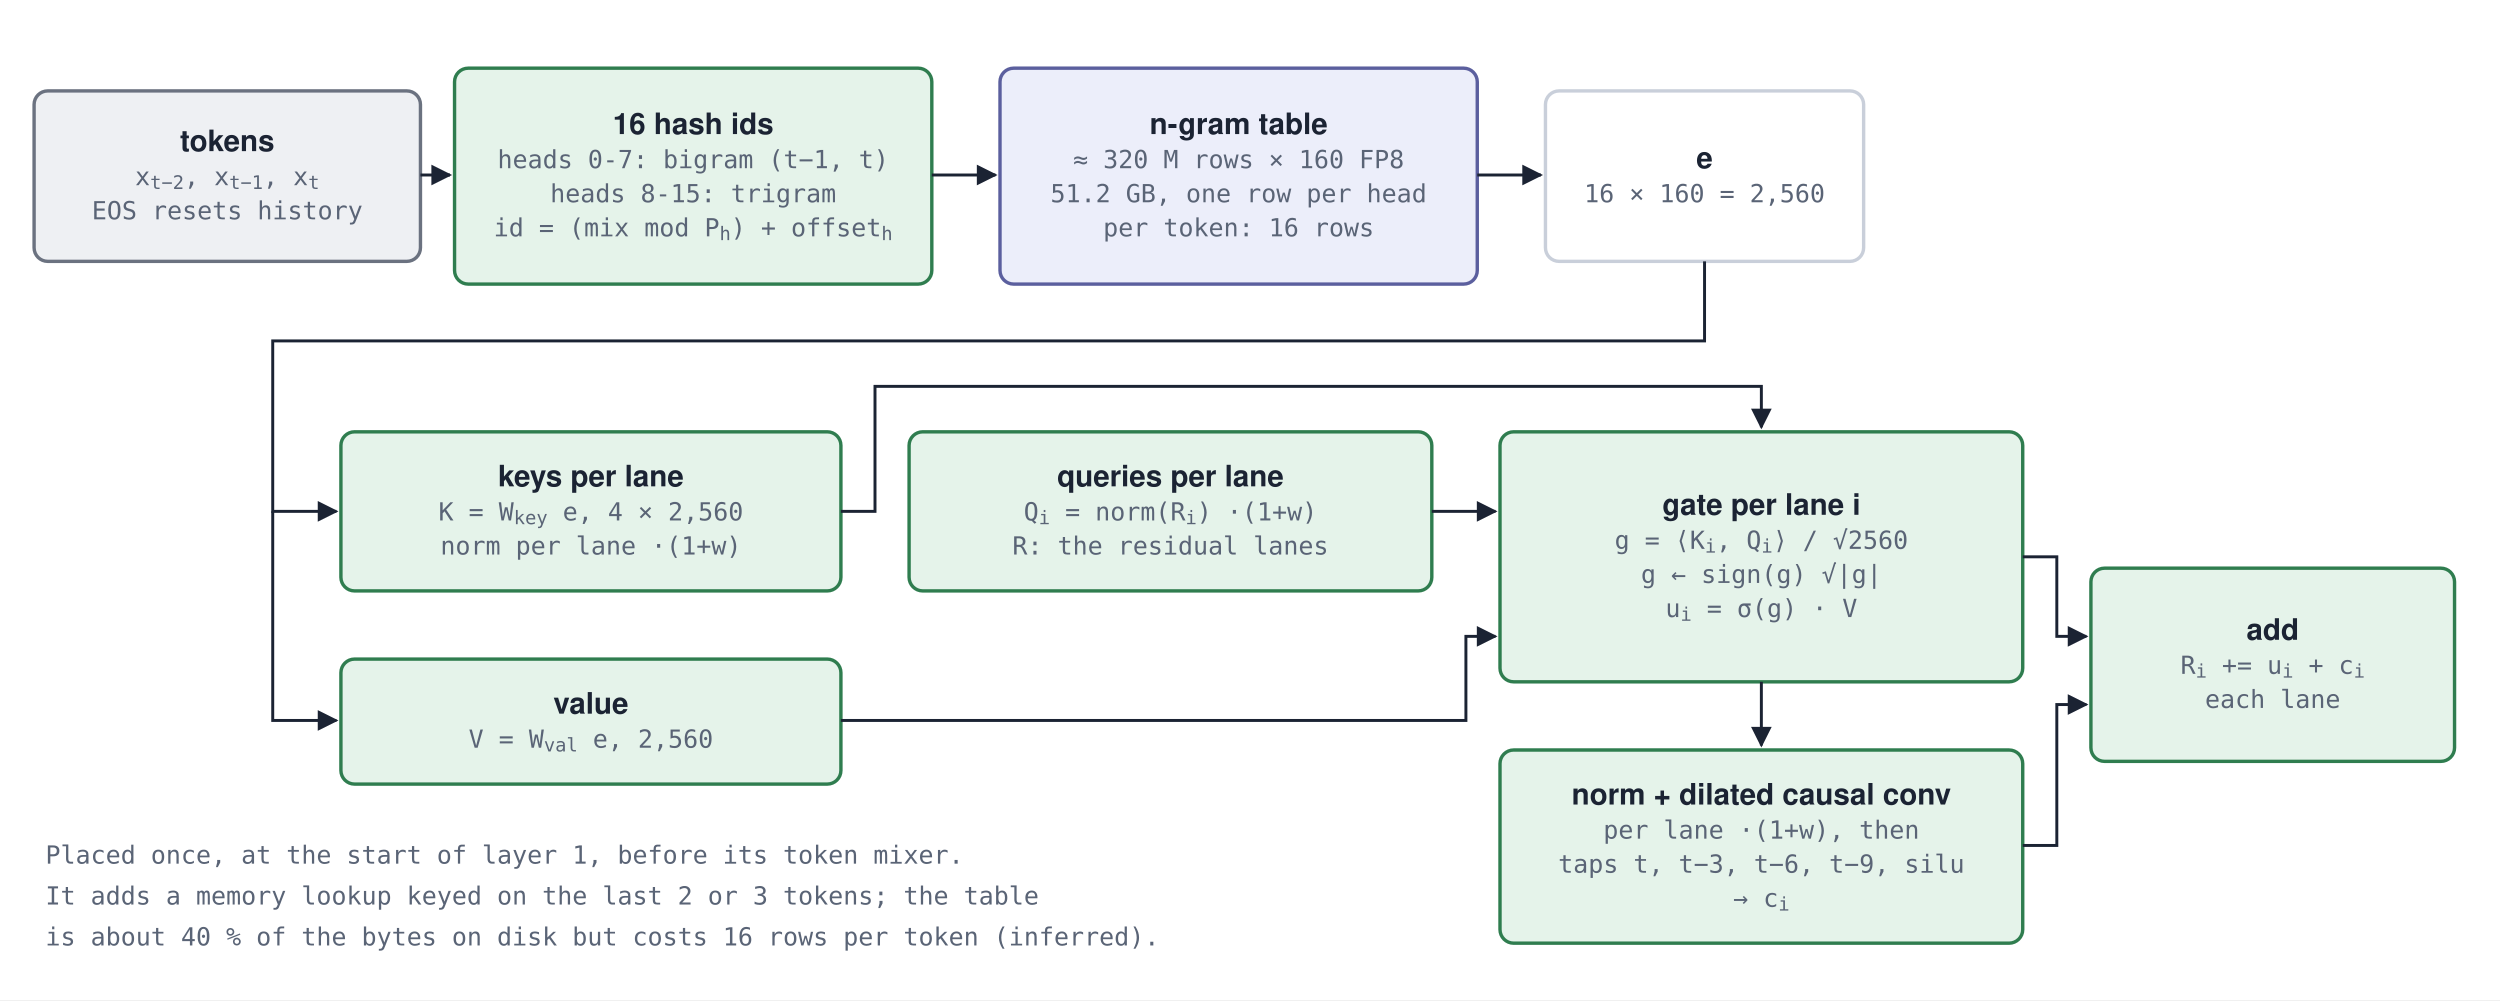
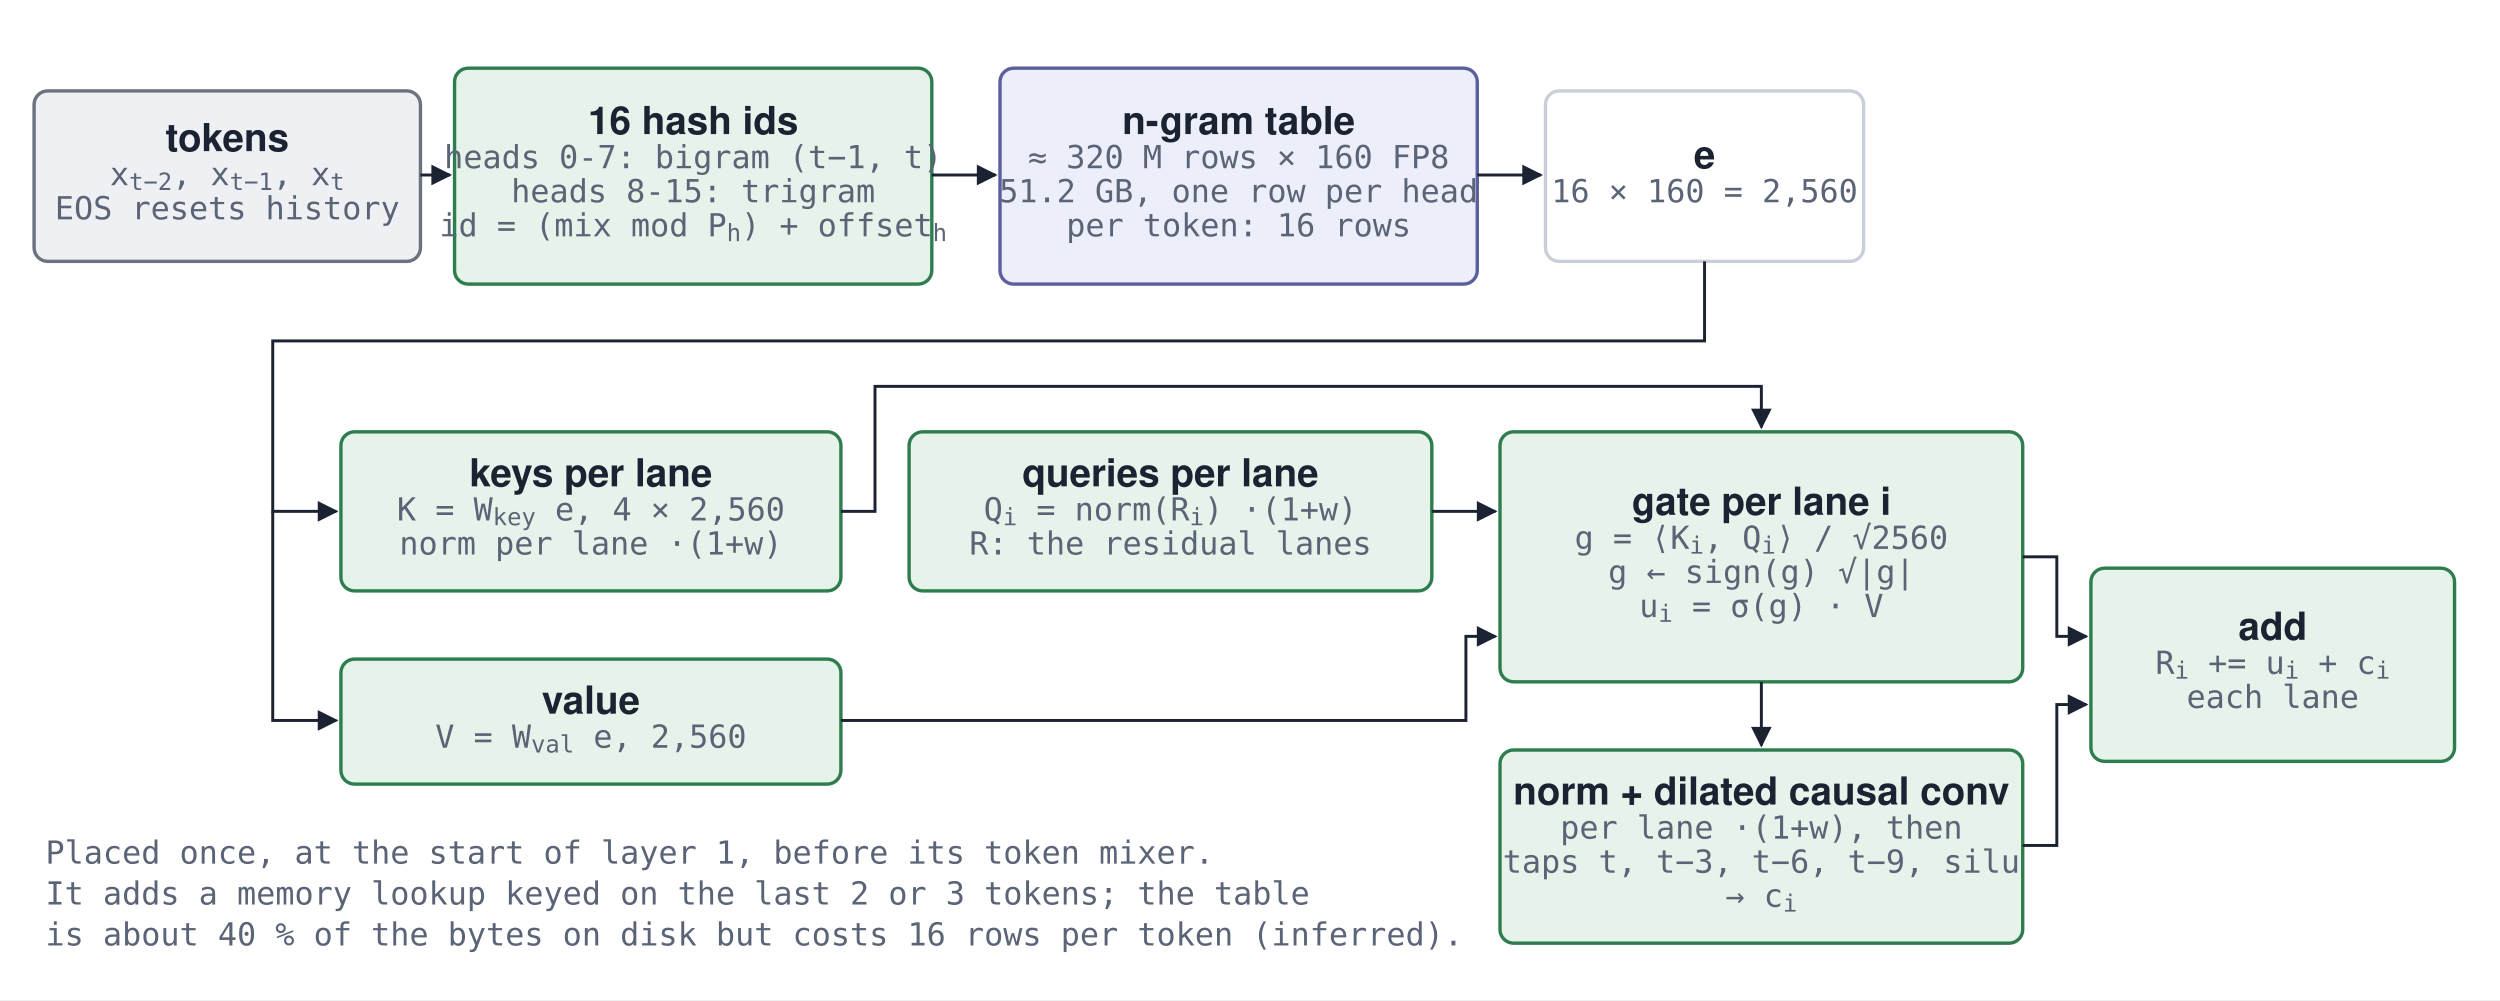
<svg xmlns="http://www.w3.org/2000/svg" viewBox="0 0 1100 440" role="img" aria-label="n-gram embedding: 16 hash ids from the last three tokens pick 16 rows of a 320-million-row table; the gathered vector becomes a value and per-lane keys; each lane gates the value by how well its key matches the current residual lane; a norm and a dilated causal convolution follow; the sum is added to the residual">
  <rect width="100%" height="100%" fill="#ffffff" />
-   <style>rect.ok{fill:#e5f3ea;stroke:#2f7d4f;stroke-width:1.5}rect.ref{fill:#fbf0dc;stroke:#a86a12;stroke-width:1.5;stroke-dasharray:5 3}rect.mix{fill:#e5f3ea;stroke:#a86a12;stroke-width:1.5;stroke-dasharray:5 3}rect.wt{fill:#eceefa;stroke:#5b5f9e;stroke-width:1.5}rect.dat{fill:#fff;stroke:#c9cfda;stroke-width:1.5}rect.host2{fill:#eef0f3;stroke:#6b7280;stroke-width:1.5}rect.st{fill:#fbf0dc;stroke:#a86a12;stroke-width:1.5}rect.spec{fill:none;stroke:#5a6476;stroke-width:1.5;stroke-dasharray:3 3}rect.bar{fill:#2c56c9}rect.bar2{fill:#b0245e}text.tm{font:600 11px Menlo,monospace;fill:#b0245e}rect.grp{fill:none;stroke:#5a6476;stroke-width:1;stroke-dasharray:2 4}text{fill:#1b2333}text.t{font:600 13px Helvetica,Arial,sans-serif}text.m{font:11px Menlo,monospace;fill:#5a6476}text.al{font:11px Menlo,monospace;fill:#2c56c9}text.gt{font:600 13px Helvetica,Arial,sans-serif;fill:#5a6476}polyline.ar{fill:none;stroke:#1b2333;stroke-width:1.3}polyline.dash{stroke-dasharray:6 4;stroke:#2c56c9}.ahp{fill:#1b2333}</style>
+   <style>rect.ok{fill:#e5f3ea;stroke:#2f7d4f;stroke-width:1.5}rect.ref{fill:#fbf0dc;stroke:#a86a12;stroke-width:1.5;stroke-dasharray:5 3}rect.mix{fill:#e5f3ea;stroke:#a86a12;stroke-width:1.5;stroke-dasharray:5 3}rect.wt{fill:#eceefa;stroke:#5b5f9e;stroke-width:1.5}rect.dat{fill:#fff;stroke:#c9cfda;stroke-width:1.5}rect.host2{fill:#eef0f3;stroke:#6b7280;stroke-width:1.5}rect.st{fill:#fbf0dc;stroke:#a86a12;stroke-width:1.5}rect.spec{fill:none;stroke:#5a6476;stroke-width:1.5;stroke-dasharray:3 3}rect.bar{fill:#2c56c9}rect.bar2{fill:#b0245e}text.tm{font:600 14px Menlo,monospace;fill:#b0245e}rect.grp{fill:none;stroke:#5a6476;stroke-width:1;stroke-dasharray:2 4}text{fill:#1b2333}text.t{font:600 17px Helvetica,Arial,sans-serif}text.m{font:14px Menlo,monospace;fill:#5a6476}text.al{font:14px Menlo,monospace;fill:#2c56c9}text.gt{font:600 17px Helvetica,Arial,sans-serif;fill:#5a6476}polyline.ar{fill:none;stroke:#1b2333;stroke-width:1.3}polyline.dash{stroke-dasharray:6 4;stroke:#2c56c9}.ahp{fill:#1b2333}</style>
  <defs>
    <marker id="ah6" viewBox="0 0 10 10" refX="9" refY="5" markerWidth="7" markerHeight="7" orient="auto-start-reverse">
      <path d="M0,0 L10,5 L0,10 z" class="ahp" />
    </marker>
  </defs>
  <rect class="host2" x="15" y="40" width="170" height="75" rx="6" />
  <text class="t" x="100.0" y="66.5" text-anchor="middle">tokens</text>
  <text class="m" x="100.0" y="81.5" text-anchor="middle">x<tspan baseline-shift="sub" font-size="75%">t−2</tspan>, x<tspan baseline-shift="sub" font-size="75%">t−1</tspan>, x<tspan baseline-shift="sub" font-size="75%">t</tspan>
  </text>
  <text class="m" x="100.0" y="96.5" text-anchor="middle">EOS resets history</text>
  <rect class="ok" x="200" y="30" width="210" height="95" rx="6" />
  <text class="t" x="305.0" y="59.0" text-anchor="middle">16 hash ids</text>
-   <text class="m" x="305.0" y="74.0" text-anchor="middle">heads 0-7: bigram (t−1, t)</text>
+   <text textLength="198" lengthAdjust="spacingAndGlyphs" class="m" x="305.0" y="74.0" text-anchor="middle">heads 0-7: bigram (t−1, t)</text>
  <text class="m" x="305.0" y="89.0" text-anchor="middle">heads 8-15: trigram</text>
-   <text class="m" x="305.0" y="104.0" text-anchor="middle">id = (mix mod P<tspan baseline-shift="sub" font-size="75%">h</tspan>) + offset<tspan baseline-shift="sub" font-size="75%">h</tspan>
+   <text textLength="198" lengthAdjust="spacingAndGlyphs" class="m" x="305.0" y="104.0" text-anchor="middle">id = (mix mod P<tspan baseline-shift="sub" font-size="75%">h</tspan>) + offset<tspan baseline-shift="sub" font-size="75%">h</tspan>
  </text>
  <polyline class="ar" points="185,77 198,77" marker-end="url(#ah6)" />
  <rect class="wt" x="440" y="30" width="210" height="95" rx="6" />
  <text class="t" x="545.0" y="59.0" text-anchor="middle">n-gram table</text>
  <text class="m" x="545.0" y="74.0" text-anchor="middle">≈ 320 M rows × 160 FP8</text>
-   <text class="m" x="545.0" y="89.0" text-anchor="middle">51.2 GB, one row per head</text>
+   <text textLength="198" lengthAdjust="spacingAndGlyphs" class="m" x="545.0" y="89.0" text-anchor="middle">51.2 GB, one row per head</text>
  <text class="m" x="545.0" y="104.0" text-anchor="middle">per token: 16 rows</text>
  <polyline class="ar" points="410,77 438,77" marker-end="url(#ah6)" />
  <rect class="dat" x="680" y="40" width="140" height="75" rx="6" />
  <text class="t" x="750.0" y="74.0" text-anchor="middle">e</text>
-   <text class="m" x="750.0" y="89.0" text-anchor="middle">16 × 160 = 2,560</text>
+   <text textLength="128" lengthAdjust="spacingAndGlyphs" class="m" x="750.0" y="89.0" text-anchor="middle">16 × 160 = 2,560</text>
  <polyline class="ar" points="650,77 678,77" marker-end="url(#ah6)" />
  <rect class="ok" x="150" y="190" width="220" height="70" rx="6" />
  <text class="t" x="260.0" y="214.0" text-anchor="middle">keys per lane</text>
  <text class="m" x="260.0" y="229.0" text-anchor="middle">K = W<tspan baseline-shift="sub" font-size="75%">key</tspan> e, 4 × 2,560</text>
  <text class="m" x="260.0" y="244.0" text-anchor="middle">norm per lane ·(1+w)</text>
  <rect class="ok" x="150" y="290" width="220" height="55" rx="6" />
  <text class="t" x="260.0" y="314.0" text-anchor="middle">value</text>
  <text class="m" x="260.0" y="329.0" text-anchor="middle">V = W<tspan baseline-shift="sub" font-size="75%">val</tspan> e, 2,560</text>
  <polyline class="ar" points="750,115 750,150 120,150 120,225 148,225" marker-end="url(#ah6)" />
  <polyline class="ar" points="120,225 120,317 148,317" marker-end="url(#ah6)" />
  <rect class="ok" x="400" y="190" width="230" height="70" rx="6" />
  <text class="t" x="515.0" y="214.0" text-anchor="middle">queries per lane</text>
  <text class="m" x="515.0" y="229.0" text-anchor="middle">Q<tspan baseline-shift="sub" font-size="75%">i</tspan> = norm(R<tspan baseline-shift="sub" font-size="75%">i</tspan>) ·(1+w)</text>
  <text class="m" x="515.0" y="244.0" text-anchor="middle">R: the residual lanes</text>
  <rect class="ok" x="660" y="190" width="230" height="110" rx="6" />
  <text class="t" x="775.0" y="226.5" text-anchor="middle">gate per lane i</text>
  <text class="m" x="775.0" y="241.5" text-anchor="middle">g = ⟨K<tspan baseline-shift="sub" font-size="75%">i</tspan>, Q<tspan baseline-shift="sub" font-size="75%">i</tspan>⟩ / √2560</text>
  <text class="m" x="775.0" y="256.5" text-anchor="middle">g ← sign(g) √|g|</text>
  <text class="m" x="775.0" y="271.5" text-anchor="middle">u<tspan baseline-shift="sub" font-size="75%">i</tspan> = σ(g) · V</text>
  <polyline class="ar" points="370,225 385,225 385,170 775,170 775,188" marker-end="url(#ah6)" />
  <polyline class="ar" points="630,225 658,225" marker-end="url(#ah6)" />
  <polyline class="ar" points="370,317 645,317 645,280 658,280" marker-end="url(#ah6)" />
  <rect class="ok" x="660" y="330" width="230" height="85" rx="6" />
-   <text class="t" x="775.0" y="354.0" text-anchor="middle">norm + dilated causal conv</text>
+   <text textLength="218" lengthAdjust="spacingAndGlyphs" class="t" x="775.0" y="354.0" text-anchor="middle">norm + dilated causal conv</text>
  <text class="m" x="775.0" y="369.0" text-anchor="middle">per lane ·(1+w), then</text>
-   <text class="m" x="775.0" y="384.0" text-anchor="middle">taps t, t−3, t−6, t−9, silu</text>
+   <text textLength="218" lengthAdjust="spacingAndGlyphs" class="m" x="775.0" y="384.0" text-anchor="middle">taps t, t−3, t−6, t−9, silu</text>
  <text class="m" x="775.0" y="399.0" text-anchor="middle">→ c<tspan baseline-shift="sub" font-size="75%">i</tspan>
  </text>
  <polyline class="ar" points="775,300 775,328" marker-end="url(#ah6)" />
  <rect class="ok" x="920" y="250" width="160" height="85" rx="6" />
  <text class="t" x="1000.0" y="281.5" text-anchor="middle">add</text>
  <text class="m" x="1000.0" y="296.5" text-anchor="middle">R<tspan baseline-shift="sub" font-size="75%">i</tspan> += u<tspan baseline-shift="sub" font-size="75%">i</tspan> + c<tspan baseline-shift="sub" font-size="75%">i</tspan>
  </text>
  <text class="m" x="1000.0" y="311.5" text-anchor="middle">each lane</text>
  <polyline class="ar" points="890,245 905,245 905,280 918,280" marker-end="url(#ah6)" />
  <polyline class="ar" points="890,372 905,372 905,310 918,310" marker-end="url(#ah6)" />
  <text class="m" x="20" y="380" text-anchor="start">Placed once, at the start of layer 1, before its token mixer.</text>
  <text class="m" x="20" y="398" text-anchor="start">It adds a memory lookup keyed on the last 2 or 3 tokens; the table</text>
  <text class="m" x="20" y="416" text-anchor="start">is about 40 % of the bytes on disk but costs 16 rows per token (inferred).</text>
</svg>
